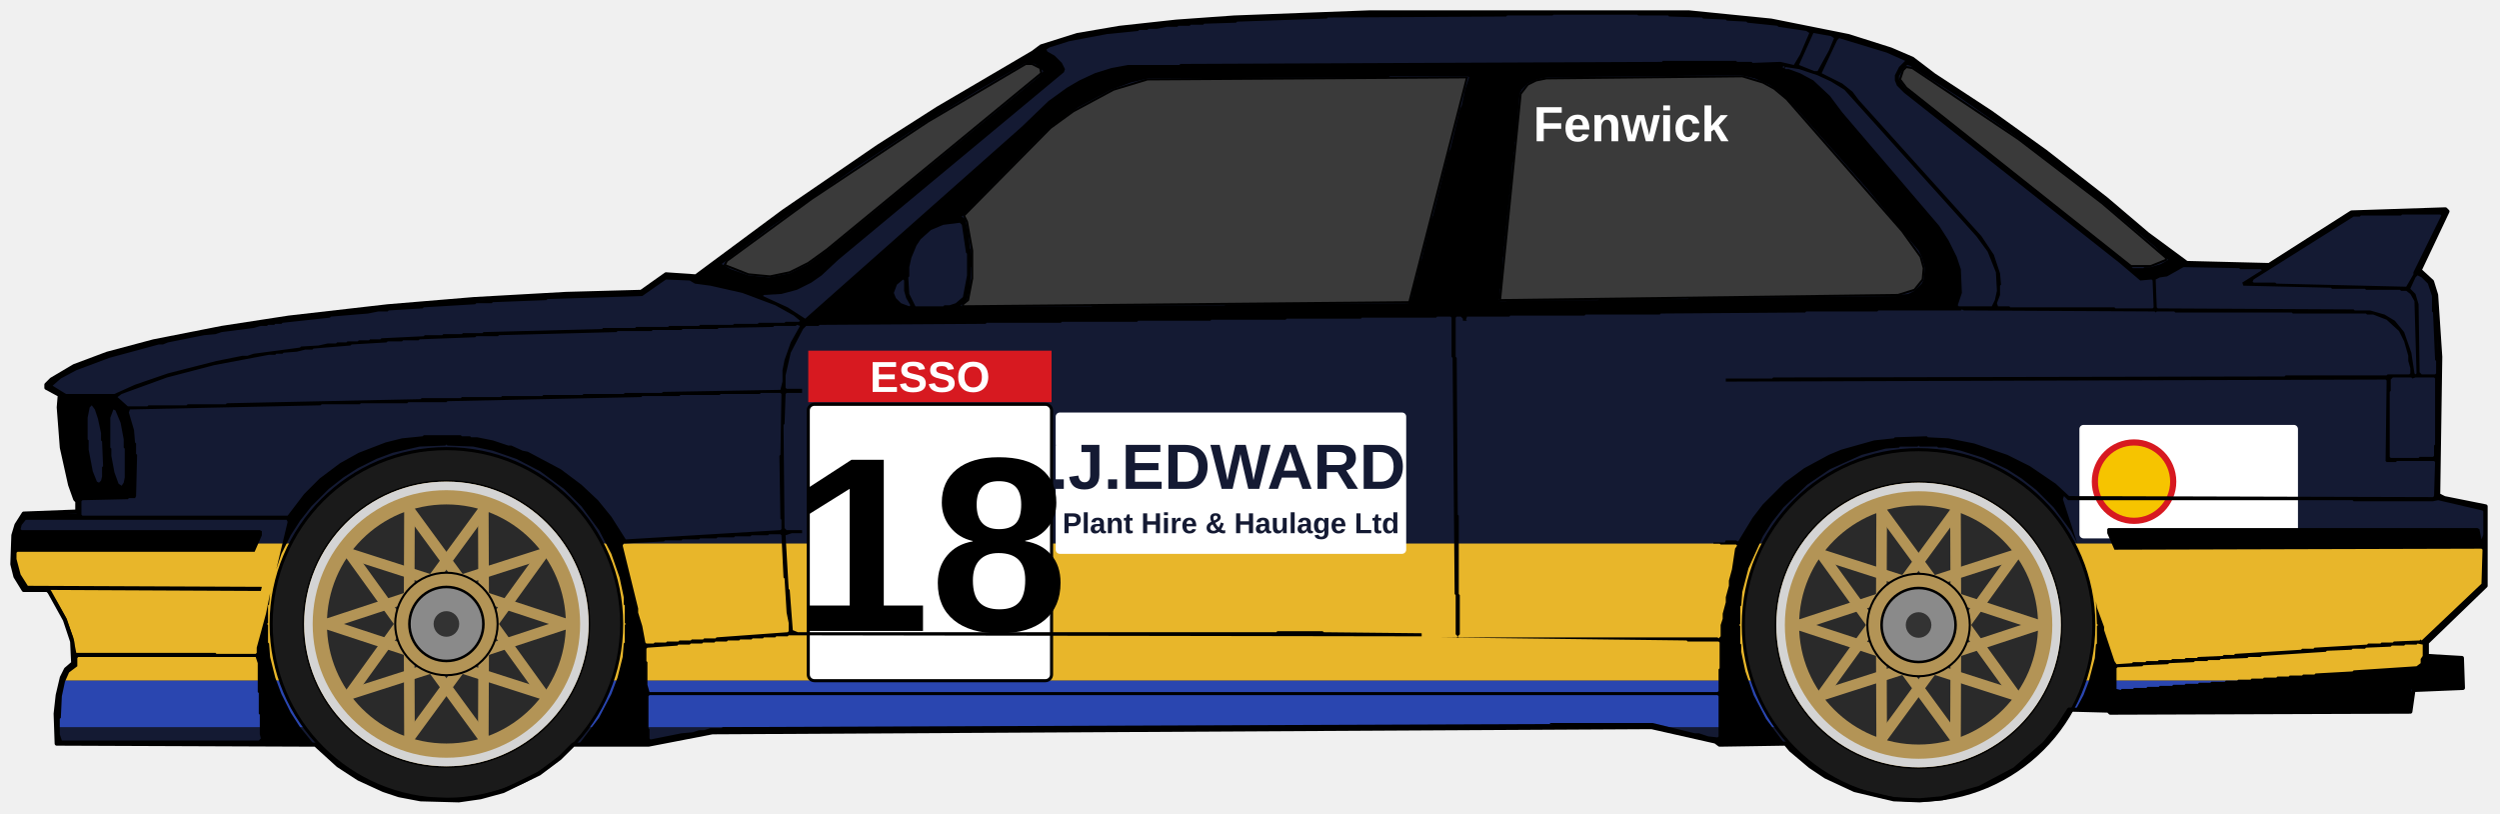
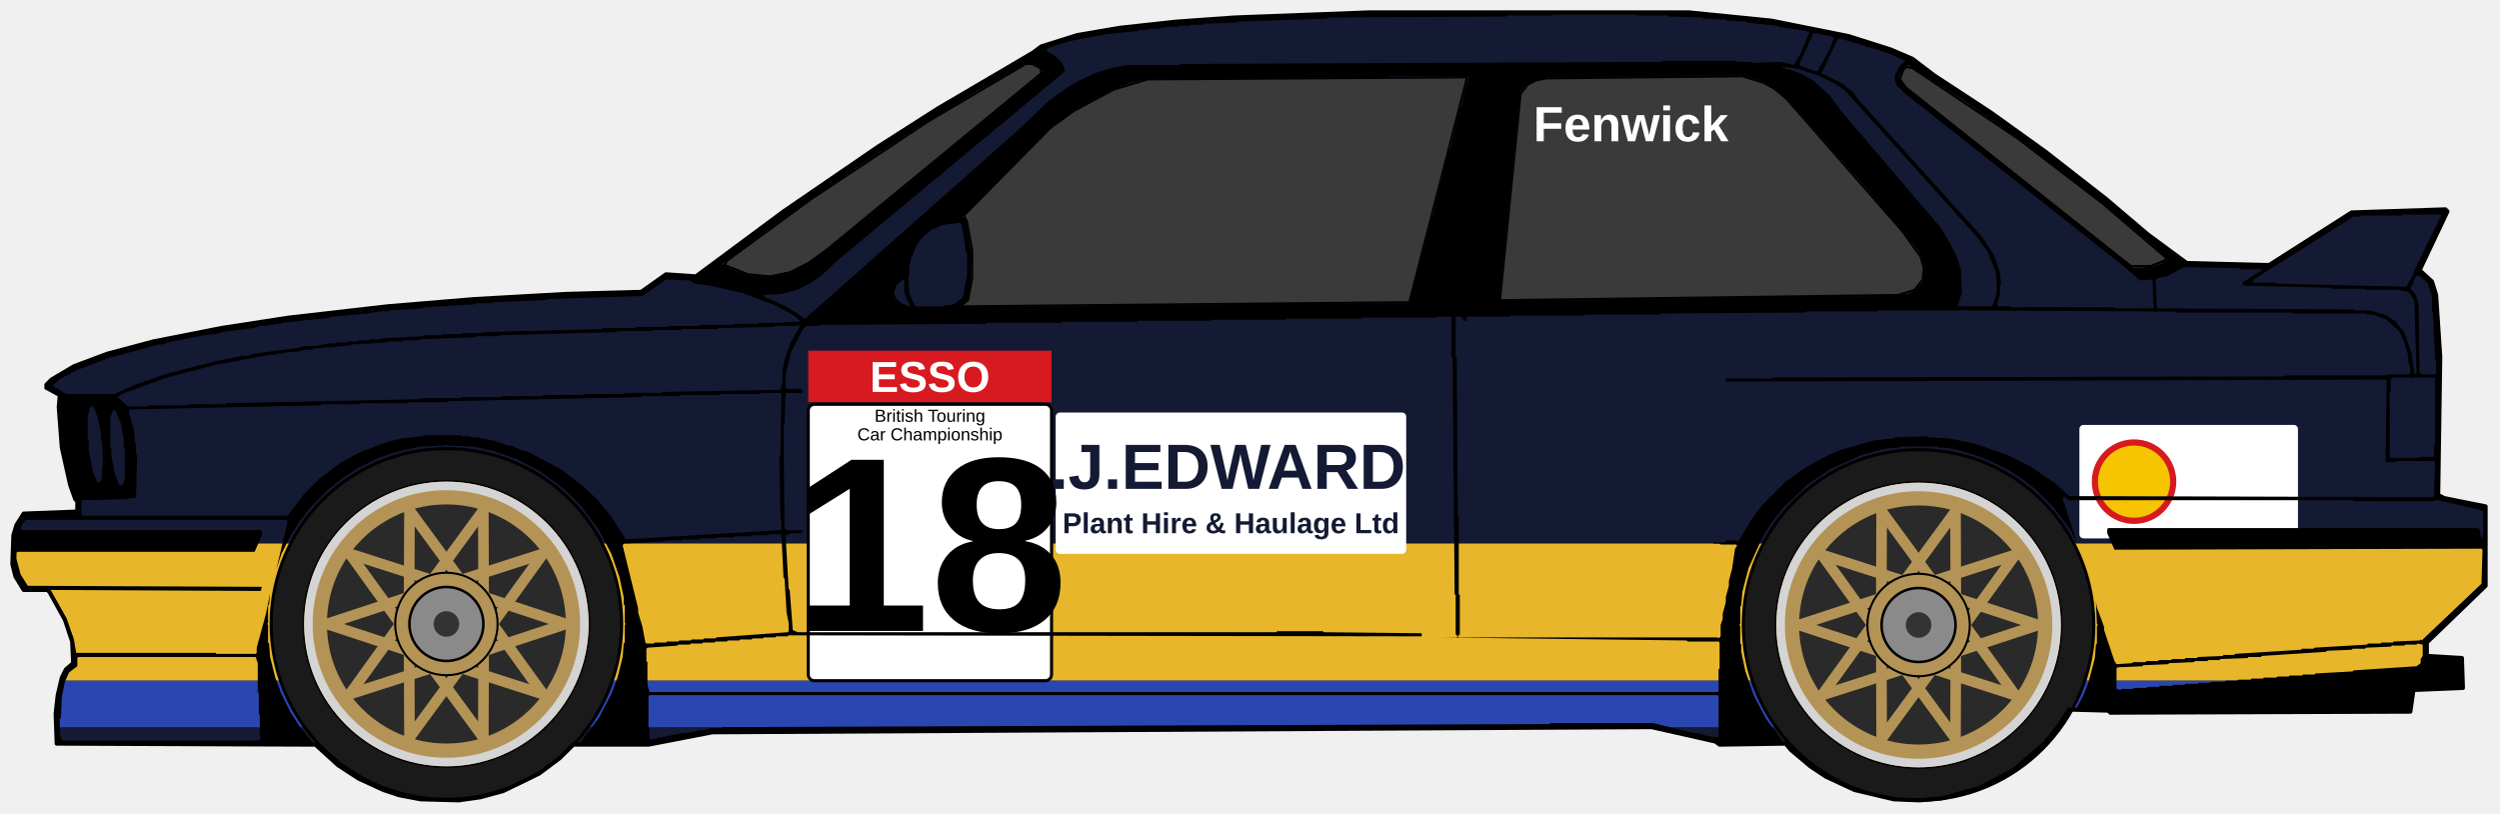
<svg xmlns="http://www.w3.org/2000/svg" viewBox="-12 -12 2424 789" width="2424" height="789">
  <defs>
    <clipPath id="body">
      <path d="M2362.0,193.0 L2360.0,191.0 L2269.0,194.0 L2189.0,245.0 L2109.0,243.0 L2071.0,215.0 L2031.0,181.0 L1972.0,135.0 L1919.0,97.0 L1864.0,61.0 L1843.0,45.0 L1822.0,36.0 L1781.0,23.0 L1706.0,8.0 L1626.0,0.0 L1317.0,0.0 L1185.0,5.0 L1129.0,9.0 L1074.0,15.0 L1033.0,22.0 L998.0,33.0 L990.0,39.0 L898.0,93.0 L840.0,130.0 L748.0,193.0 L663.0,256.0 L634.0,254.0 L610.0,271.0 L537.0,273.0 L448.0,278.0 L364.0,285.0 L268.0,296.0 L203.0,306.0 L137.0,319.0 L92.0,331.0 L60.0,343.0 L38.0,356.0 L33.0,361.0 L33.0,364.0 L46.0,371.0 L45.0,383.0 L48.0,422.0 L56.0,458.0 L61.0,472.0 L63.0,474.0 L63.0,484.0 L11.0,486.0 L4.0,497.0 L1.0,507.0 L0.0,535.0 L3.0,547.0 L11.0,560.0 L34.0,560.0 L36.0,562.0 L51.0,589.0 L58.0,610.0 L59.0,631.0 L52.0,637.0 L48.0,645.0 L44.0,662.0 L42.0,680.0 L43.0,709.0 L294.0,710.0 L316.0,730.0 L336.0,743.0 L360.0,754.0 L375.0,759.0 L396.0,763.0 L433.0,764.0 L454.0,761.0 L476.0,755.0 L511.0,738.0 L531.0,723.0 L544.0,710.0 L617.0,710.0 L679.0,698.0 L1590.0,693.0 L1652.0,707.0 L1656.0,710.0 L1720.0,709.0 L1725.0,715.0 L1744.0,731.0 L1759.0,741.0 L1787.0,754.0 L1825.0,763.0 L1850.0,764.0 L1872.0,762.0 L1908.0,752.0 L1942.0,734.0 L1971.0,709.0 L1984.0,693.0 L1995.0,676.0 L2033.0,677.0 L2035.0,679.0 L2326.0,678.0 L2329.0,657.0 L2377.0,655.0 L2376.0,626.0 L2342.0,624.0 L2342.0,611.0 L2399.0,556.0 L2399.0,479.0 L2359.0,471.0 L2353.0,468.0 L2355.0,334.0 L2351.0,274.0 L2347.0,261.0 L2335.0,250.0 Z" />
    </clipPath>
  </defs>
  <path d="M2362.0,193.0 L2360.0,191.0 L2269.0,194.0 L2189.0,245.0 L2109.0,243.0 L2071.0,215.0 L2031.0,181.0 L1972.0,135.0 L1919.0,97.0 L1864.0,61.0 L1843.0,45.0 L1822.0,36.0 L1781.0,23.0 L1706.0,8.0 L1626.0,0.0 L1317.0,0.0 L1185.0,5.0 L1129.0,9.0 L1074.0,15.0 L1033.0,22.0 L998.0,33.0 L990.0,39.0 L898.0,93.0 L840.0,130.0 L748.0,193.0 L663.0,256.0 L634.0,254.0 L610.0,271.0 L537.0,273.0 L448.0,278.0 L364.0,285.0 L268.0,296.0 L203.0,306.0 L137.0,319.0 L92.0,331.0 L60.0,343.0 L38.0,356.0 L33.0,361.0 L33.0,364.0 L46.0,371.0 L45.0,383.0 L48.0,422.0 L56.0,458.0 L61.0,472.0 L63.0,474.0 L63.0,484.0 L11.0,486.0 L4.0,497.0 L1.0,507.0 L0.0,535.0 L3.0,547.0 L11.0,560.0 L34.0,560.0 L36.0,562.0 L51.0,589.0 L58.0,610.0 L59.0,631.0 L52.0,637.0 L48.0,645.0 L44.0,662.0 L42.0,680.0 L43.0,709.0 L294.0,710.0 L316.0,730.0 L336.0,743.0 L360.0,754.0 L375.0,759.0 L396.0,763.0 L433.0,764.0 L454.0,761.0 L476.0,755.0 L511.0,738.0 L531.0,723.0 L544.0,710.0 L617.0,710.0 L679.0,698.0 L1590.0,693.0 L1652.0,707.0 L1656.0,710.0 L1720.0,709.0 L1725.0,715.0 L1744.0,731.0 L1759.0,741.0 L1787.0,754.0 L1825.0,763.0 L1850.0,764.0 L1872.0,762.0 L1908.0,752.0 L1942.0,734.0 L1971.0,709.0 L1984.0,693.0 L1995.0,676.0 L2033.0,677.0 L2035.0,679.0 L2326.0,678.0 L2329.0,657.0 L2377.0,655.0 L2376.0,626.0 L2342.0,624.0 L2342.0,611.0 L2399.0,556.0 L2399.0,479.0 L2359.0,471.0 L2353.0,468.0 L2355.0,334.0 L2351.0,274.0 L2347.0,261.0 L2335.0,250.0 Z" fill="#141a33" />
  <g clip-path="url(#body)">
    <rect x="0" y="515" width="2400" height="133" rx="0" fill="#e8b62a" />
    <rect x="0" y="648" width="2400" height="45" rx="0" fill="#2a46b0" />
    <rect x="772" y="328" width="236" height="50" rx="0" fill="#d71920" />
    <rect x="1012" y="388" width="340" height="137" rx="4" fill="#ffffff" />
    <rect x="2005" y="400" width="212" height="110" rx="4" fill="#ffffff" />
    <circle cx="2058" cy="455" r="38" fill="#f6c400" stroke="#d71920" stroke-width="6" />
    <text x="890" y="368" font-family="Arial Black, Arial, Helvetica, sans-serif" font-size="42" font-weight="bold" font-style="normal" fill="#ffffff" text-anchor="middle" textLength="130" lengthAdjust="spacingAndGlyphs">ESSO</text>
    <text x="1182" y="462" font-family="Arial Black, Arial, Helvetica, sans-serif" font-size="62" font-weight="bold" font-style="normal" fill="#141a33" text-anchor="middle" textLength="315" lengthAdjust="spacingAndGlyphs">V.J.EDWARDS</text>
    <text x="1182" y="505" font-family="Arial, sans-serif" font-size="28" font-weight="bold" font-style="normal" fill="#141a33" text-anchor="middle" textLength="300" lengthAdjust="spacingAndGlyphs">Plant Hire &amp; Haulage Ltd</text>
    <rect x="772" y="380" width="236" height="268" rx="6" fill="#ffffff" stroke="#000" stroke-width="3" />
    <text x="890.0" y="599.76" font-family="Arial Narrow, Arial, sans-serif" font-size="241.2" font-weight="bold" font-style="normal" fill="#000000" text-anchor="middle" textLength="188.8" lengthAdjust="spacingAndGlyphs">18</text>
  </g>
  <path d="M1411.0,63.0 L1101.0,65.0 L1068.0,75.0 L1029.0,96.0 L1007.0,112.0 L923.0,197.0 L926.0,203.0 L931.0,231.0 L931.0,258.0 L927.0,279.0 L922.0,283.0 L922.0,285.0 L1355.0,281.0 Z" fill="#3a3a3a" stroke="#000" stroke-width="2" />
  <path d="M1463.0,79.0 L1443.0,279.0 L1829.0,274.0 L1845.0,269.0 L1853.0,259.0 L1854.0,248.0 L1851.0,237.0 L1833.0,212.0 L1721.0,84.0 L1709.0,74.0 L1698.0,68.0 L1678.0,62.0 L1488.0,64.0 L1478.0,66.0 L1470.0,70.0 Z" fill="#3a3a3a" stroke="#000" stroke-width="2" />
  <path d="M1834.0,56.0 L1831.0,65.0 L1837.0,73.0 L2055.0,246.0 L2074.0,246.0 L2089.0,240.0 L2089.0,238.0 L2027.0,185.0 L1946.0,123.0 L1843.0,54.0 L1837.0,53.0 Z" fill="#3a3a3a" stroke="#000" stroke-width="2" />
  <path d="M997.0,54.0 L989.0,50.0 L983.0,50.0 L888.0,106.0 L775.0,181.0 L693.0,241.0 L691.0,245.0 L714.0,254.0 L735.0,256.0 L754.0,252.0 L772.0,243.0 L790.0,230.0 L998.0,59.0 Z" fill="#3a3a3a" stroke="#000" stroke-width="2" />
  <g clip-path="url(#body)">
+     <text x="890" y="397" font-family="Arial, sans-serif" font-size="17" font-weight="normal" font-style="normal" fill="#000" text-anchor="middle" textLength="150" lengthAdjust="spacingAndGlyphs">British Touring</text>
+     <text x="890" y="415" font-family="Arial, sans-serif" font-size="17" font-weight="normal" font-style="normal" fill="#000" text-anchor="middle" textLength="170" lengthAdjust="spacingAndGlyphs">Car Championship</text>
    <text x="1570" y="125" font-family="Arial, sans-serif" font-size="48" font-weight="bold" font-style="normal" fill="#ffffff" text-anchor="middle" textLength="238" lengthAdjust="spacingAndGlyphs">Fenwick</text>
  </g>
  <path fill="#000" fill-rule="evenodd" d="M2361.0,193.0 L2360.0,192.0 L2343.0,192.0 L2342.0,193.0 L2271.0,194.0 L2189.0,246.0 L2149.0,245.0 L2148.0,244.0 L2144.0,245.0 L2143.0,244.0 L2110.0,244.0 L2070.0,215.0 L2025.0,177.0 L1968.0,133.0 L1906.0,89.0 L1870.0,66.0 L1842.0,45.0 L1817.0,35.0 L1782.0,24.0 L1753.0,17.0 L1721.0,11.0 L1716.0,11.0 L1715.0,10.0 L1709.0,10.0 L1708.0,9.0 L1701.0,9.0 L1700.0,8.0 L1677.0,6.0 L1676.0,5.0 L1667.0,5.0 L1666.0,4.0 L1657.0,4.0 L1656.0,3.0 L1615.0,1.0 L1614.0,0.0 L1305.0,1.0 L1304.0,2.0 L1266.0,2.0 L1265.0,3.0 L1242.0,3.0 L1241.0,4.0 L1180.0,6.0 L1179.0,7.0 L1150.0,8.0 L1149.0,9.0 L1138.0,9.0 L1137.0,10.0 L1128.0,10.0 L1127.0,11.0 L1116.0,11.0 L1115.0,12.0 L1073.0,16.0 L1072.0,17.0 L1053.0,19.0 L1016.0,27.0 L996.0,35.0 L991.0,39.0 L901.0,92.0 L832.0,136.0 L742.0,198.0 L662.0,257.0 L633.0,255.0 L609.0,272.0 L532.0,274.0 L531.0,275.0 L512.0,275.0 L511.0,276.0 L494.0,276.0 L493.0,277.0 L476.0,277.0 L475.0,278.0 L459.0,278.0 L458.0,279.0 L418.0,281.0 L417.0,282.0 L394.0,283.0 L393.0,284.0 L383.0,284.0 L382.0,285.0 L372.0,285.0 L371.0,286.0 L361.0,286.0 L351.0,288.0 L323.0,290.0 L322.0,291.0 L297.0,293.0 L289.0,295.0 L282.0,295.0 L281.0,296.0 L274.0,296.0 L273.0,297.0 L239.0,301.0 L238.0,302.0 L226.0,303.0 L225.0,304.0 L196.0,308.0 L190.0,310.0 L185.0,310.0 L179.0,312.0 L174.0,312.0 L154.0,317.0 L145.0,318.0 L140.0,320.0 L136.0,320.0 L101.0,329.0 L62.0,343.0 L42.0,354.0 L33.0,363.0 L46.0,371.0 L46.0,391.0 L47.0,392.0 L47.0,407.0 L48.0,408.0 L49.0,424.0 L57.0,459.0 L61.0,470.0 L64.0,474.0 L64.0,484.0 L62.0,486.0 L12.0,486.0 L9.0,489.0 L4.0,499.0 L1.0,510.0 L1.0,518.0 L0.0,519.0 L1.0,536.0 L5.0,550.0 L11.0,559.0 L13.0,560.0 L35.0,560.0 L54.0,594.0 L58.0,607.0 L60.0,631.0 L53.0,637.0 L50.0,642.0 L46.0,655.0 L45.0,666.0 L44.0,667.0 L44.0,676.0 L43.0,677.0 L43.0,707.0 L44.0,709.0 L292.0,709.0 L279.0,693.0 L270.0,679.0 L261.0,661.0 L255.0,645.0 L250.0,625.0 L249.0,612.0 L248.0,611.0 L248.0,594.0 L247.0,593.0 L248.0,592.0 L248.0,575.0 L249.0,574.0 L250.0,563.0 L246.0,583.0 L237.0,616.0 L237.0,621.0 L236.0,622.0 L198.0,622.0 L197.0,621.0 L62.0,621.0 L59.0,606.0 L52.0,587.0 L43.0,571.0 L36.0,562.0 L37.0,560.0 L241.0,561.0 L242.0,557.0 L15.0,556.0 L8.0,545.0 L4.0,530.0 L4.0,524.0 L5.0,523.0 L235.0,523.0 L242.0,507.0 L242.0,503.0 L240.0,502.0 L9.0,502.0 L8.0,501.0 L9.0,497.0 L13.0,492.0 L266.0,492.0 L267.0,494.0 L256.0,540.0 L261.0,525.0 L270.0,507.0 L279.0,493.0 L290.0,479.0 L307.0,462.0 L321.0,451.0 L335.0,442.0 L353.0,433.0 L369.0,427.0 L395.0,421.0 L420.0,420.0 L421.0,419.0 L422.0,420.0 L447.0,421.0 L466.0,425.0 L489.0,433.0 L512.0,445.0 L535.0,462.0 L552.0,479.0 L569.0,502.0 L581.0,525.0 L589.0,548.0 L593.0,567.0 L593.0,574.0 L594.0,575.0 L594.0,592.0 L595.0,593.0 L594.0,594.0 L594.0,611.0 L593.0,612.0 L592.0,625.0 L587.0,645.0 L581.0,661.0 L569.0,684.0 L550.0,709.0 L618.0,709.0 L658.0,701.0 L663.0,701.0 L669.0,699.0 L674.0,699.0 L680.0,697.0 L960.0,696.0 L961.0,695.0 L1163.0,695.0 L1164.0,694.0 L1369.0,694.0 L1370.0,693.0 L1593.0,693.0 L1629.0,702.0 L1654.0,707.0 L1655.0,709.0 L1719.0,709.0 L1701.0,685.0 L1689.0,662.0 L1681.0,639.0 L1677.0,620.0 L1677.0,613.0 L1676.0,612.0 L1676.0,595.0 L1675.0,594.0 L1676.0,593.0 L1676.0,576.0 L1677.0,575.0 L1678.0,562.0 L1684.0,539.0 L1698.0,508.0 L1707.0,494.0 L1718.0,480.0 L1741.0,458.0 L1763.0,443.0 L1794.0,429.0 L1817.0,423.0 L1830.0,422.0 L1831.0,421.0 L1848.0,421.0 L1849.0,420.0 L1850.0,421.0 L1867.0,421.0 L1868.0,422.0 L1875.0,422.0 L1890.0,425.0 L1912.0,432.0 L1935.0,443.0 L1949.0,452.0 L1963.0,463.0 L1980.0,480.0 L1997.0,503.0 L2003.0,515.0 L1989.0,472.0 L1990.0,469.0 L1994.0,473.0 L2270.0,473.0 L2271.0,474.0 L2348.0,474.0 L2353.0,473.0 L2396.0,483.0 L2397.0,484.0 L2397.0,506.0 L2395.0,511.0 L2393.0,501.0 L2391.0,500.0 L2033.0,500.0 L2032.0,501.0 L2032.0,505.0 L2039.0,521.0 L2395.0,520.0 L2396.0,521.0 L2395.0,554.0 L2337.0,609.0 L2336.0,608.0 L2335.0,609.0 L2310.0,610.0 L2309.0,611.0 L2298.0,611.0 L2297.0,612.0 L2285.0,612.0 L2284.0,613.0 L2233.0,616.0 L2232.0,617.0 L2221.0,617.0 L2220.0,618.0 L2156.0,622.0 L2155.0,623.0 L2145.0,623.0 L2144.0,624.0 L2120.0,625.0 L2119.0,626.0 L2108.0,626.0 L2107.0,627.0 L2095.0,627.0 L2094.0,628.0 L2082.0,628.0 L2081.0,629.0 L2070.0,629.0 L2069.0,630.0 L2057.0,630.0 L2056.0,631.0 L2041.0,632.0 L2039.0,629.0 L2029.0,599.0 L2029.0,596.0 L2022.0,577.0 L2021.0,571.0 L2022.0,593.0 L2023.0,594.0 L2022.0,595.0 L2022.0,612.0 L2021.0,613.0 L2020.0,626.0 L2014.0,649.0 L2009.0,662.0 L2002.0,675.0 L2007.0,675.0 L2008.0,676.0 L2033.0,676.0 L2035.0,678.0 L2299.0,678.0 L2300.0,677.0 L2326.0,677.0 L2327.0,657.0 L2328.0,656.0 L2367.0,656.0 L2368.0,655.0 L2376.0,655.0 L2376.0,627.0 L2375.0,626.0 L2347.0,626.0 L2342.0,625.0 L2341.0,624.0 L2342.0,610.0 L2398.0,556.0 L2398.0,551.0 L2399.0,550.0 L2399.0,480.0 L2374.0,475.0 L2369.0,473.0 L2365.0,473.0 L2360.0,471.0 L2356.0,471.0 L2352.0,469.0 L2353.0,465.0 L2355.0,346.0 L2354.0,345.0 L2354.0,331.0 L2353.0,330.0 L2351.0,284.0 L2350.0,283.0 L2350.0,273.0 L2348.0,265.0 L2344.0,258.0 L2336.0,253.0 L2334.0,250.0 L2353.0,212.0 Z M617.0,663.0 L618.0,662.0 L1654.0,662.0 L1655.0,663.0 L1655.0,702.0 L1654.0,703.0 L1645.0,702.0 L1636.0,699.0 L1632.0,699.0 L1591.0,689.0 L1492.0,689.0 L1491.0,690.0 L689.0,693.0 L688.0,694.0 L677.0,694.0 L671.0,696.0 L666.0,696.0 L660.0,698.0 L649.0,699.0 L619.0,705.0 L618.0,704.0 L618.0,695.0 L617.0,694.0 Z M51.0,649.0 L55.0,640.0 L63.0,634.0 L63.0,626.0 L64.0,625.0 L236.0,625.0 L238.0,631.0 L238.0,659.0 L239.0,660.0 L239.0,680.0 L240.0,681.0 L240.0,700.0 L241.0,704.0 L239.0,706.0 L48.0,706.0 L46.0,700.0 L46.0,685.0 L47.0,684.0 L48.0,663.0 Z M2338.0,613.0 L2338.0,624.0 L2336.0,627.0 L2336.0,631.0 L2332.0,634.0 L2271.0,638.0 L2270.0,639.0 L2234.0,641.0 L2233.0,642.0 L2222.0,642.0 L2221.0,643.0 L2209.0,643.0 L2208.0,644.0 L2197.0,644.0 L2196.0,645.0 L2184.0,645.0 L2183.0,646.0 L2172.0,646.0 L2171.0,647.0 L2159.0,647.0 L2158.0,648.0 L2147.0,648.0 L2146.0,649.0 L2133.0,649.0 L2132.0,650.0 L2121.0,650.0 L2120.0,651.0 L2108.0,651.0 L2107.0,652.0 L2096.0,652.0 L2095.0,653.0 L2083.0,653.0 L2082.0,654.0 L2071.0,654.0 L2070.0,655.0 L2058.0,655.0 L2057.0,656.0 L2046.0,656.0 L2045.0,657.0 L2041.0,656.0 L2041.0,636.0 L2042.0,635.0 L2066.0,634.0 L2067.0,633.0 L2091.0,632.0 L2092.0,631.0 L2116.0,630.0 L2117.0,629.0 L2129.0,629.0 L2130.0,628.0 L2141.0,628.0 L2142.0,627.0 L2168.0,626.0 L2169.0,625.0 L2181.0,625.0 L2182.0,624.0 L2244.0,620.0 L2245.0,619.0 L2269.0,618.0 L2270.0,617.0 L2282.0,617.0 L2283.0,616.0 L2307.0,615.0 L2308.0,614.0 L2320.0,614.0 L2321.0,613.0 L2332.0,613.0 L2333.0,612.0 Z M746.0,507.0 L748.0,548.0 L749.0,549.0 L751.0,582.0 L753.0,592.0 L753.0,600.0 L752.0,601.0 L683.0,606.0 L682.0,607.0 L671.0,607.0 L670.0,608.0 L659.0,608.0 L658.0,609.0 L647.0,609.0 L646.0,610.0 L635.0,610.0 L634.0,611.0 L623.0,611.0 L622.0,612.0 L615.0,612.0 L614.0,611.0 L611.0,595.0 L607.0,582.0 L607.0,578.0 L592.0,517.0 L593.0,515.0 L632.0,513.0 L633.0,512.0 L649.0,512.0 L650.0,511.0 L666.0,511.0 L667.0,510.0 L683.0,510.0 L684.0,509.0 L700.0,509.0 L701.0,508.0 L716.0,508.0 L717.0,507.0 L733.0,507.0 L734.0,506.0 L745.0,506.0 Z M98.0,385.0 L100.0,386.0 L105.0,398.0 L108.0,414.0 L108.0,422.0 L109.0,423.0 L109.0,451.0 L108.0,456.0 L106.0,459.0 L103.0,457.0 L99.0,446.0 L96.0,430.0 L96.0,423.0 L95.0,422.0 L95.0,393.0 Z M77.0,381.0 L80.0,385.0 L83.0,394.0 L86.0,408.0 L86.0,415.0 L87.0,416.0 L88.0,440.0 L87.0,441.0 L87.0,450.0 L86.0,454.0 L84.0,456.0 L82.0,455.0 L78.0,445.0 L74.0,424.0 L74.0,415.0 L73.0,414.0 L73.0,393.0 L75.0,383.0 Z M746.0,370.0 L745.0,429.0 L744.0,430.0 L745.0,491.0 L746.0,492.0 L746.0,501.0 L745.0,502.0 L595.0,511.0 L581.0,489.0 L568.0,473.0 L552.0,458.0 L532.0,443.0 L500.0,426.0 L495.0,425.0 L484.0,420.0 L481.0,420.0 L466.0,415.0 L451.0,412.0 L445.0,412.0 L444.0,411.0 L436.0,411.0 L435.0,410.0 L399.0,410.0 L398.0,411.0 L378.0,413.0 L362.0,417.0 L336.0,427.0 L318.0,437.0 L298.0,452.0 L283.0,467.0 L267.0,488.0 L68.0,488.0 L67.0,487.0 L67.0,474.0 L68.0,473.0 L112.0,472.0 L113.0,471.0 L119.0,471.0 L120.0,469.0 L121.0,429.0 L120.0,428.0 L120.0,418.0 L119.0,417.0 L118.0,405.0 L113.0,388.0 L114.0,385.0 L299.0,381.0 L300.0,380.0 L337.0,380.0 L338.0,379.0 L383.0,379.0 L384.0,378.0 L421.0,378.0 L422.0,377.0 L610.0,373.0 L611.0,372.0 L647.0,372.0 L648.0,371.0 L686.0,371.0 L687.0,370.0 L725.0,370.0 L726.0,369.0 L745.0,369.0 Z M2309.0,354.0 L2327.0,354.0 L2328.0,355.0 L2331.0,354.0 L2349.0,354.0 L2350.0,355.0 L2350.0,419.0 L2349.0,420.0 L2349.0,430.0 L2348.0,431.0 L2335.0,431.0 L2334.0,432.0 L2307.0,432.0 L2306.0,431.0 L2306.0,368.0 L2307.0,367.0 L2307.0,356.0 Z M764.0,304.0 L755.0,320.0 L749.0,337.0 L747.0,347.0 L747.0,358.0 L745.0,366.0 L631.0,368.0 L630.0,369.0 L594.0,369.0 L593.0,370.0 L554.0,370.0 L553.0,371.0 L515.0,371.0 L514.0,372.0 L475.0,372.0 L474.0,373.0 L436.0,373.0 L435.0,374.0 L397.0,374.0 L396.0,375.0 L208.0,379.0 L207.0,380.0 L170.0,380.0 L169.0,381.0 L132.0,381.0 L131.0,382.0 L112.0,382.0 L102.0,373.0 L106.0,370.0 L150.0,354.0 L196.0,342.0 L249.0,332.0 L255.0,332.0 L256.0,331.0 L262.0,331.0 L263.0,330.0 L276.0,329.0 L284.0,327.0 L291.0,327.0 L292.0,326.0 L328.0,323.0 L329.0,322.0 L363.0,320.0 L364.0,319.0 L378.0,319.0 L379.0,318.0 L394.0,318.0 L395.0,317.0 L449.0,315.0 L450.0,314.0 L471.0,314.0 L472.0,313.0 L586.0,310.0 L587.0,309.0 L620.0,309.0 L621.0,308.0 L649.0,308.0 L650.0,307.0 L684.0,307.0 L685.0,306.0 L738.0,305.0 L739.0,304.0 L760.0,304.0 L761.0,303.0 Z M1656.0,611.0 L1656.0,636.0 L1655.0,637.0 L1655.0,658.0 L1654.0,659.0 L618.0,659.0 L616.0,652.0 L616.0,630.0 L615.0,629.0 L615.0,617.0 L616.0,616.0 L645.0,614.0 L646.0,613.0 L657.0,613.0 L658.0,612.0 L669.0,612.0 L670.0,611.0 L681.0,611.0 L682.0,610.0 L693.0,610.0 L694.0,609.0 L705.0,609.0 L706.0,608.0 L717.0,608.0 L718.0,607.0 L728.0,607.0 L729.0,606.0 L740.0,606.0 L741.0,605.0 L752.0,605.0 L753.0,604.0 L1367.0,605.0 L1367.0,602.0 L1272.0,601.0 L1271.0,600.0 L1227.0,600.0 L1226.0,601.0 L762.0,601.0 L757.0,599.0 L754.0,560.0 L753.0,559.0 L750.0,507.0 L756.0,505.0 L766.0,505.0 L766.0,502.0 L751.0,502.0 L749.0,500.0 L748.0,400.0 L749.0,399.0 L750.0,370.0 L751.0,369.0 L766.0,369.0 L766.0,365.0 L751.0,365.0 L750.0,364.0 L750.0,352.0 L755.0,330.0 L767.0,307.0 L770.0,304.0 L782.0,304.0 L783.0,303.0 L944.0,302.0 L945.0,301.0 L1017.0,301.0 L1018.0,300.0 L1091.0,300.0 L1092.0,299.0 L1162.0,299.0 L1163.0,298.0 L1235.0,298.0 L1236.0,297.0 L1308.0,297.0 L1309.0,296.0 L1381.0,296.0 L1382.0,295.0 L1395.0,295.0 L1396.0,296.0 L1396.0,334.0 L1397.0,335.0 L1399.0,564.0 L1400.0,565.0 L1400.0,603.0 L1402.0,605.0 L1401.0,606.0 L1382.0,606.0 L1624.0,609.0 L1625.0,610.0 L1655.0,610.0 Z M2350.0,436.0 L2349.0,469.0 L2348.0,470.0 L1995.0,469.0 L1982.0,457.0 L1957.0,440.0 L1935.0,429.0 L1903.0,418.0 L1878.0,413.0 L1858.0,412.0 L1857.0,411.0 L1826.0,412.0 L1825.0,413.0 L1806.0,415.0 L1774.0,424.0 L1762.0,429.0 L1738.0,442.0 L1719.0,456.0 L1698.0,477.0 L1688.0,490.0 L1674.0,513.0 L1672.0,512.0 L1662.0,512.0 L1661.0,514.0 L1650.0,514.0 L1650.0,515.0 L1656.0,515.0 L1657.0,516.0 L1672.0,516.0 L1673.0,517.0 L1671.0,520.0 L1668.0,540.0 L1665.0,551.0 L1665.0,556.0 L1662.0,567.0 L1662.0,572.0 L1659.0,583.0 L1659.0,588.0 L1657.0,594.0 L1657.0,605.0 L1655.0,607.0 L1654.0,606.0 L1403.0,606.0 L1402.0,605.0 L1404.0,603.0 L1404.0,565.0 L1403.0,564.0 L1403.0,488.0 L1402.0,487.0 L1401.0,335.0 L1400.0,334.0 L1400.0,296.0 L1401.0,295.0 L1405.0,295.0 L1407.0,297.0 L1407.0,299.0 L1411.0,299.0 L1410.0,298.0 L1411.0,295.0 L1452.0,295.0 L1453.0,294.0 L1525.0,294.0 L1526.0,293.0 L1598.0,293.0 L1599.0,292.0 L1739.0,291.0 L1740.0,290.0 L1809.0,290.0 L1810.0,289.0 L1890.0,289.0 L1891.0,288.0 L1893.0,289.0 L2078.0,290.0 L2079.0,291.0 L2080.0,290.0 L2097.0,290.0 L2098.0,291.0 L2211.0,291.0 L2212.0,292.0 L2283.0,292.0 L2284.0,293.0 L2290.0,293.0 L2303.0,298.0 L2315.0,309.0 L2320.0,319.0 L2324.0,333.0 L2324.0,338.0 L2326.0,345.0 L2326.0,350.0 L2325.0,351.0 L2304.0,351.0 L2303.0,352.0 L2205.0,352.0 L2204.0,353.0 L1708.0,354.0 L1707.0,355.0 L1662.0,355.0 L1662.0,358.0 L2302.0,356.0 L2303.0,357.0 L2302.0,435.0 L2303.0,436.0 L2312.0,436.0 L2313.0,435.0 L2349.0,435.0 Z M864.0,259.0 L865.0,260.0 L865.0,270.0 L867.0,277.0 L871.0,284.0 L870.0,285.0 L862.0,282.0 L857.0,277.0 L855.0,272.0 L858.0,264.0 Z M764.0,299.0 L763.0,300.0 L750.0,300.0 L749.0,301.0 L724.0,301.0 L723.0,302.0 L700.0,302.0 L699.0,303.0 L667.0,303.0 L666.0,304.0 L637.0,304.0 L636.0,305.0 L605.0,305.0 L604.0,306.0 L573.0,306.0 L572.0,307.0 L457.0,310.0 L456.0,311.0 L437.0,311.0 L436.0,312.0 L418.0,312.0 L417.0,313.0 L400.0,313.0 L399.0,314.0 L358.0,316.0 L357.0,317.0 L347.0,317.0 L346.0,318.0 L336.0,318.0 L335.0,319.0 L325.0,319.0 L324.0,320.0 L315.0,320.0 L314.0,321.0 L306.0,321.0 L297.0,323.0 L280.0,324.0 L279.0,325.0 L234.0,331.0 L228.0,333.0 L223.0,333.0 L198.0,338.0 L151.0,350.0 L119.0,361.0 L99.0,370.0 L52.0,370.0 L39.0,362.0 L47.0,355.0 L62.0,347.0 L94.0,335.0 L142.0,322.0 L146.0,322.0 L151.0,320.0 L186.0,313.0 L197.0,312.0 L203.0,310.0 L234.0,306.0 L241.0,304.0 L247.0,304.0 L248.0,303.0 L254.0,303.0 L255.0,302.0 L261.0,302.0 L262.0,301.0 L308.0,296.0 L309.0,295.0 L345.0,292.0 L355.0,290.0 L364.0,290.0 L365.0,289.0 L398.0,287.0 L399.0,286.0 L449.0,283.0 L450.0,282.0 L465.0,282.0 L466.0,281.0 L518.0,279.0 L519.0,278.0 L611.0,275.0 L634.0,259.0 L657.0,260.0 L662.0,263.0 L677.0,265.0 L708.0,272.0 L740.0,284.0 L758.0,294.0 Z M2333.0,255.0 L2337.0,257.0 L2343.0,263.0 L2347.0,275.0 L2347.0,290.0 L2348.0,291.0 L2350.0,337.0 L2351.0,338.0 L2351.0,350.0 L2350.0,351.0 L2337.0,351.0 L2335.0,349.0 L2334.0,283.0 L2331.0,273.0 L2326.0,268.0 L2331.0,257.0 Z M2079.0,259.0 L2083.0,257.0 L2090.0,256.0 L2106.0,247.0 L2160.0,248.0 L2161.0,249.0 L2181.0,249.0 L2182.0,250.0 L2163.0,262.0 L2164.0,265.0 L2249.0,267.0 L2250.0,268.0 L2282.0,268.0 L2283.0,269.0 L2316.0,269.0 L2317.0,270.0 L2322.0,270.0 L2326.0,273.0 L2330.0,280.0 L2332.0,350.0 L2331.0,351.0 L2330.0,350.0 L2327.0,330.0 L2320.0,310.0 L2311.0,299.0 L2301.0,293.0 L2287.0,289.0 L2272.0,289.0 L2271.0,288.0 L2081.0,287.0 L2080.0,286.0 Z M919.0,204.0 L921.0,206.0 L925.0,233.0 L926.0,234.0 L926.0,255.0 L922.0,276.0 L915.0,282.0 L909.0,284.0 L904.0,284.0 L903.0,285.0 L876.0,285.0 L870.0,273.0 L869.0,257.0 L870.0,256.0 L870.0,247.0 L872.0,238.0 L877.0,226.0 L881.0,220.0 L891.0,211.0 L903.0,206.0 Z M2356.0,197.0 L2329.0,252.0 L2329.0,254.0 L2322.0,266.0 L2196.0,263.0 L2195.0,262.0 L2174.0,262.0 L2173.0,261.0 L2174.0,259.0 L2271.0,198.0 L2277.0,198.0 L2278.0,197.0 L2317.0,197.0 L2318.0,196.0 L2355.0,196.0 Z M1413.0,63.0 L1409.0,75.0 L1406.0,90.0 L1404.0,94.0 L1395.0,132.0 L1393.0,136.0 L1378.0,197.0 L1376.0,201.0 L1367.0,239.0 L1365.0,243.0 L1362.0,258.0 L1360.0,262.0 L1357.0,277.0 L1354.0,282.0 L1177.0,283.0 L1176.0,284.0 L1048.0,284.0 L1047.0,285.0 L921.0,285.0 L920.0,284.0 L926.0,279.0 L929.0,266.0 L930.0,247.0 L931.0,246.0 L930.0,230.0 L929.0,229.0 L927.0,212.0 L924.0,200.0 L921.0,198.0 L1006.0,112.0 L1034.0,92.0 L1066.0,75.0 L1085.0,68.0 L1102.0,64.0 L1335.0,63.0 L1336.0,62.0 L1412.0,62.0 Z M1462.0,79.0 L1464.0,75.0 L1470.0,69.0 L1479.0,65.0 L1489.0,63.0 L1677.0,61.0 L1690.0,64.0 L1704.0,70.0 L1714.0,77.0 L1731.0,94.0 L1800.0,172.0 L1849.0,231.0 L1852.0,237.0 L1855.0,248.0 L1854.0,259.0 L1852.0,263.0 L1845.0,270.0 L1839.0,273.0 L1829.0,274.0 L1828.0,275.0 L1626.0,277.0 L1625.0,278.0 L1539.0,278.0 L1538.0,279.0 L1450.0,279.0 L1449.0,280.0 L1443.0,280.0 L1442.0,278.0 L1443.0,277.0 L1443.0,268.0 L1444.0,267.0 L1446.0,237.0 L1447.0,236.0 L1447.0,227.0 L1448.0,226.0 L1448.0,217.0 L1449.0,216.0 L1449.0,207.0 L1450.0,206.0 L1450.0,197.0 L1451.0,196.0 L1451.0,187.0 L1452.0,186.0 L1452.0,177.0 L1453.0,176.0 L1453.0,167.0 L1454.0,166.0 L1455.0,146.0 L1456.0,145.0 L1456.0,136.0 L1457.0,135.0 L1457.0,126.0 L1458.0,125.0 Z M1720.0,53.0 L1733.0,55.0 L1751.0,61.0 L1764.0,67.0 L1777.0,75.0 L1905.0,217.0 L1916.0,232.0 L1924.0,252.0 L1925.0,270.0 L1923.0,279.0 L1920.0,285.0 L1888.0,285.0 L1887.0,284.0 L1891.0,272.0 L1890.0,249.0 L1886.0,237.0 L1878.0,221.0 L1869.0,207.0 L1775.0,97.0 L1763.0,81.0 L1747.0,66.0 L1734.0,59.0 L1723.0,55.0 L1720.0,55.0 L1719.0,54.0 Z M1717.0,53.0 L1718.0,52.0 L1719.0,53.0 L1718.0,54.0 Z M1834.0,55.0 L1838.0,51.0 L1841.0,52.0 L1891.0,84.0 L1943.0,120.0 L2028.0,185.0 L2078.0,227.0 L2091.0,240.0 L2084.0,244.0 L2074.0,247.0 L2068.0,247.0 L2067.0,248.0 L2057.0,248.0 L1836.0,73.0 L1830.0,65.0 L1830.0,62.0 Z M1000.0,57.0 L996.0,62.0 L791.0,230.0 L772.0,244.0 L754.0,253.0 L734.0,257.0 L714.0,255.0 L697.0,249.0 L688.0,244.0 L736.0,208.0 L816.0,152.0 L877.0,112.0 L936.0,76.0 L983.0,49.0 L992.0,50.0 Z M1770.0,27.0 L1772.0,25.0 L1818.0,39.0 L1836.0,47.0 L1830.0,53.0 L1826.0,61.0 L1826.0,66.0 L1828.0,71.0 L1835.0,78.0 L2044.0,243.0 L2064.0,260.0 L2075.0,259.0 L2076.0,260.0 L2077.0,286.0 L2076.0,287.0 L2040.0,287.0 L2039.0,286.0 L1938.0,286.0 L1937.0,285.0 L1926.0,285.0 L1925.0,282.0 L1928.0,274.0 L1928.0,265.0 L1929.0,264.0 L1928.0,253.0 L1922.0,235.0 L1910.0,217.0 L1791.0,85.0 L1785.0,77.0 L1775.0,69.0 L1755.0,59.0 Z M1747.0,20.0 L1764.0,23.0 L1767.0,25.0 L1762.0,37.0 L1751.0,57.0 L1748.0,57.0 L1733.0,51.0 Z M1743.0,20.0 L1734.0,41.0 L1728.0,51.0 L1715.0,48.0 L1688.0,49.0 L1687.0,48.0 L1673.0,48.0 L1672.0,47.0 L1601.0,47.0 L1600.0,48.0 L1133.0,50.0 L1132.0,51.0 L1082.0,51.0 L1066.0,54.0 L1050.0,59.0 L1035.0,66.0 L1023.0,73.0 L1005.0,86.0 L979.0,111.0 L769.0,297.0 L752.0,286.0 L728.0,275.0 L729.0,274.0 L746.0,273.0 L761.0,269.0 L775.0,262.0 L785.0,255.0 L801.0,240.0 L1020.0,58.0 L1021.0,55.0 L1018.0,49.0 L1011.0,42.0 L1004.0,38.0 L1003.0,36.0 L1006.0,34.0 L1025.0,28.0 L1062.0,21.0 L1092.0,18.0 L1093.0,17.0 L1101.0,17.0 L1102.0,16.0 L1110.0,16.0 L1120.0,14.0 L1130.0,14.0 L1131.0,13.0 L1142.0,13.0 L1143.0,12.0 L1155.0,12.0 L1156.0,11.0 L1187.0,10.0 L1188.0,9.0 L1275.0,6.0 L1276.0,5.0 L1449.0,4.0 L1450.0,3.0 L1494.0,3.0 L1495.0,2.0 L1576.0,2.0 L1577.0,3.0 L1606.0,3.0 L1607.0,4.0 L1639.0,5.0 L1640.0,6.0 L1662.0,7.0 L1663.0,8.0 L1682.0,9.0 L1683.0,10.0 L1712.0,13.0 L1713.0,14.0 L1740.0,18.0 Z" />
  <circle cx="421.0" cy="593.0" r="170.0" fill="#1a1a1a" stroke="#000" stroke-width="3" />
  <circle cx="421.0" cy="593.0" r="138.0" fill="#2a2a2a" stroke="#000" stroke-width="3" />
  <line x1="536.9" y1="593.0" x2="413.2" y2="633.7" stroke="#b39456" stroke-width="10.3" stroke-linecap="round" />
  <line x1="536.9" y1="593.0" x2="413.2" y2="552.3" stroke="#b39456" stroke-width="10.3" stroke-linecap="round" />
  <line x1="514.8" y1="661.1" x2="390.8" y2="621.3" stroke="#b39456" stroke-width="10.3" stroke-linecap="round" />
  <line x1="514.8" y1="661.1" x2="438.6" y2="555.5" stroke="#b39456" stroke-width="10.3" stroke-linecap="round" />
  <line x1="456.8" y1="703.2" x2="379.9" y2="598.2" stroke="#b39456" stroke-width="10.3" stroke-linecap="round" />
  <line x1="456.8" y1="703.2" x2="457.3" y2="573.1" stroke="#b39456" stroke-width="10.3" stroke-linecap="round" />
  <line x1="385.2" y1="703.2" x2="384.7" y2="573.1" stroke="#b39456" stroke-width="10.3" stroke-linecap="round" />
  <line x1="385.2" y1="703.2" x2="462.1" y2="598.2" stroke="#b39456" stroke-width="10.3" stroke-linecap="round" />
  <line x1="327.2" y1="661.1" x2="403.4" y2="555.5" stroke="#b39456" stroke-width="10.3" stroke-linecap="round" />
  <line x1="327.2" y1="661.1" x2="451.2" y2="621.3" stroke="#b39456" stroke-width="10.3" stroke-linecap="round" />
  <line x1="305.1" y1="593.0" x2="428.8" y2="552.3" stroke="#b39456" stroke-width="10.3" stroke-linecap="round" />
  <line x1="305.1" y1="593.0" x2="428.8" y2="633.7" stroke="#b39456" stroke-width="10.3" stroke-linecap="round" />
  <line x1="327.2" y1="524.9" x2="451.2" y2="564.7" stroke="#b39456" stroke-width="10.3" stroke-linecap="round" />
  <line x1="327.2" y1="524.9" x2="403.4" y2="630.5" stroke="#b39456" stroke-width="10.3" stroke-linecap="round" />
  <line x1="385.2" y1="482.8" x2="462.1" y2="587.8" stroke="#b39456" stroke-width="10.3" stroke-linecap="round" />
  <line x1="385.2" y1="482.8" x2="384.7" y2="612.9" stroke="#b39456" stroke-width="10.3" stroke-linecap="round" />
  <line x1="456.8" y1="482.8" x2="457.3" y2="612.9" stroke="#b39456" stroke-width="10.3" stroke-linecap="round" />
  <line x1="456.8" y1="482.8" x2="379.9" y2="587.8" stroke="#b39456" stroke-width="10.3" stroke-linecap="round" />
  <line x1="514.8" y1="524.9" x2="438.6" y2="630.5" stroke="#b39456" stroke-width="10.3" stroke-linecap="round" />
  <line x1="514.8" y1="524.9" x2="390.8" y2="564.7" stroke="#b39456" stroke-width="10.3" stroke-linecap="round" />
  <circle cx="421.0" cy="593.0" r="126.96" fill="none" stroke="#b39456" stroke-width="22.1" />
  <circle cx="421.0" cy="593.0" r="49.68" fill="#b39456" stroke="#000" stroke-width="2" />
  <circle cx="421.0" cy="593.0" r="133.86" fill="none" stroke="#d4d4d4" stroke-width="8.3" />
  <circle cx="421.0" cy="593.0" r="35.88" fill="#8a8a8a" stroke="#000" stroke-width="2.5" />
  <circle cx="421.0" cy="593.0" r="12.42" fill="#333" />
  <circle cx="1849.0" cy="594.0" r="170.0" fill="#1a1a1a" stroke="#000" stroke-width="3" />
  <circle cx="1849.0" cy="594.0" r="138.0" fill="#2a2a2a" stroke="#000" stroke-width="3" />
  <line x1="1964.9" y1="594.0" x2="1841.2" y2="634.7" stroke="#b39456" stroke-width="10.3" stroke-linecap="round" />
  <line x1="1964.9" y1="594.0" x2="1841.2" y2="553.3" stroke="#b39456" stroke-width="10.3" stroke-linecap="round" />
  <line x1="1942.8" y1="662.1" x2="1818.8" y2="622.3" stroke="#b39456" stroke-width="10.3" stroke-linecap="round" />
  <line x1="1942.8" y1="662.1" x2="1866.6" y2="556.5" stroke="#b39456" stroke-width="10.3" stroke-linecap="round" />
  <line x1="1884.8" y1="704.2" x2="1807.9" y2="599.2" stroke="#b39456" stroke-width="10.3" stroke-linecap="round" />
  <line x1="1884.8" y1="704.2" x2="1885.3" y2="574.1" stroke="#b39456" stroke-width="10.3" stroke-linecap="round" />
  <line x1="1813.2" y1="704.2" x2="1812.7" y2="574.1" stroke="#b39456" stroke-width="10.3" stroke-linecap="round" />
  <line x1="1813.2" y1="704.2" x2="1890.1" y2="599.2" stroke="#b39456" stroke-width="10.3" stroke-linecap="round" />
  <line x1="1755.2" y1="662.1" x2="1831.4" y2="556.5" stroke="#b39456" stroke-width="10.3" stroke-linecap="round" />
  <line x1="1755.2" y1="662.1" x2="1879.2" y2="622.3" stroke="#b39456" stroke-width="10.3" stroke-linecap="round" />
  <line x1="1733.1" y1="594.0" x2="1856.8" y2="553.3" stroke="#b39456" stroke-width="10.3" stroke-linecap="round" />
  <line x1="1733.1" y1="594.0" x2="1856.8" y2="634.7" stroke="#b39456" stroke-width="10.3" stroke-linecap="round" />
  <line x1="1755.2" y1="525.9" x2="1879.2" y2="565.7" stroke="#b39456" stroke-width="10.3" stroke-linecap="round" />
  <line x1="1755.2" y1="525.9" x2="1831.4" y2="631.5" stroke="#b39456" stroke-width="10.3" stroke-linecap="round" />
  <line x1="1813.2" y1="483.8" x2="1890.1" y2="588.8" stroke="#b39456" stroke-width="10.3" stroke-linecap="round" />
  <line x1="1813.2" y1="483.8" x2="1812.7" y2="613.9" stroke="#b39456" stroke-width="10.3" stroke-linecap="round" />
  <line x1="1884.8" y1="483.8" x2="1885.3" y2="613.9" stroke="#b39456" stroke-width="10.3" stroke-linecap="round" />
  <line x1="1884.8" y1="483.8" x2="1807.9" y2="588.8" stroke="#b39456" stroke-width="10.3" stroke-linecap="round" />
  <line x1="1942.8" y1="525.9" x2="1866.6" y2="631.5" stroke="#b39456" stroke-width="10.3" stroke-linecap="round" />
  <line x1="1942.8" y1="525.9" x2="1818.8" y2="565.7" stroke="#b39456" stroke-width="10.3" stroke-linecap="round" />
  <circle cx="1849.0" cy="594.0" r="126.96" fill="none" stroke="#b39456" stroke-width="22.1" />
  <circle cx="1849.0" cy="594.0" r="49.68" fill="#b39456" stroke="#000" stroke-width="2" />
  <circle cx="1849.0" cy="594.0" r="133.86" fill="none" stroke="#d4d4d4" stroke-width="8.3" />
  <circle cx="1849.0" cy="594.0" r="35.88" fill="#8a8a8a" stroke="#000" stroke-width="2.5" />
  <circle cx="1849.0" cy="594.0" r="12.42" fill="#333" />
  <path d="M2362.0,193.0 L2360.0,191.0 L2269.0,194.0 L2189.0,245.0 L2109.0,243.0 L2071.0,215.0 L2031.0,181.0 L1972.0,135.0 L1919.0,97.0 L1864.0,61.0 L1843.0,45.0 L1822.0,36.0 L1781.0,23.0 L1706.0,8.0 L1626.0,0.0 L1317.0,0.0 L1185.0,5.0 L1129.0,9.0 L1074.0,15.0 L1033.0,22.0 L998.0,33.0 L990.0,39.0 L898.0,93.0 L840.0,130.0 L748.0,193.0 L663.0,256.0 L634.0,254.0 L610.0,271.0 L537.0,273.0 L448.0,278.0 L364.0,285.0 L268.0,296.0 L203.0,306.0 L137.0,319.0 L92.0,331.0 L60.0,343.0 L38.0,356.0 L33.0,361.0 L33.0,364.0 L46.0,371.0 L45.0,383.0 L48.0,422.0 L56.0,458.0 L61.0,472.0 L63.0,474.0 L63.0,484.0 L11.0,486.0 L4.0,497.0 L1.0,507.0 L0.0,535.0 L3.0,547.0 L11.0,560.0 L34.0,560.0 L36.0,562.0 L51.0,589.0 L58.0,610.0 L59.0,631.0 L52.0,637.0 L48.0,645.0 L44.0,662.0 L42.0,680.0 L43.0,709.0 L294.0,710.0 L316.0,730.0 L336.0,743.0 L360.0,754.0 L375.0,759.0 L396.0,763.0 L433.0,764.0 L454.0,761.0 L476.0,755.0 L511.0,738.0 L531.0,723.0 L544.0,710.0 L617.0,710.0 L679.0,698.0 L1590.0,693.0 L1652.0,707.0 L1656.0,710.0 L1720.0,709.0 L1725.0,715.0 L1744.0,731.0 L1759.0,741.0 L1787.0,754.0 L1825.0,763.0 L1850.0,764.0 L1872.0,762.0 L1908.0,752.0 L1942.0,734.0 L1971.0,709.0 L1984.0,693.0 L1995.0,676.0 L2033.0,677.0 L2035.0,679.0 L2326.0,678.0 L2329.0,657.0 L2377.0,655.0 L2376.0,626.0 L2342.0,624.0 L2342.0,611.0 L2399.0,556.0 L2399.0,479.0 L2359.0,471.0 L2353.0,468.0 L2355.0,334.0 L2351.0,274.0 L2347.0,261.0 L2335.0,250.0 Z" fill="none" stroke="#000" stroke-width="4" stroke-linejoin="round" />
</svg>
